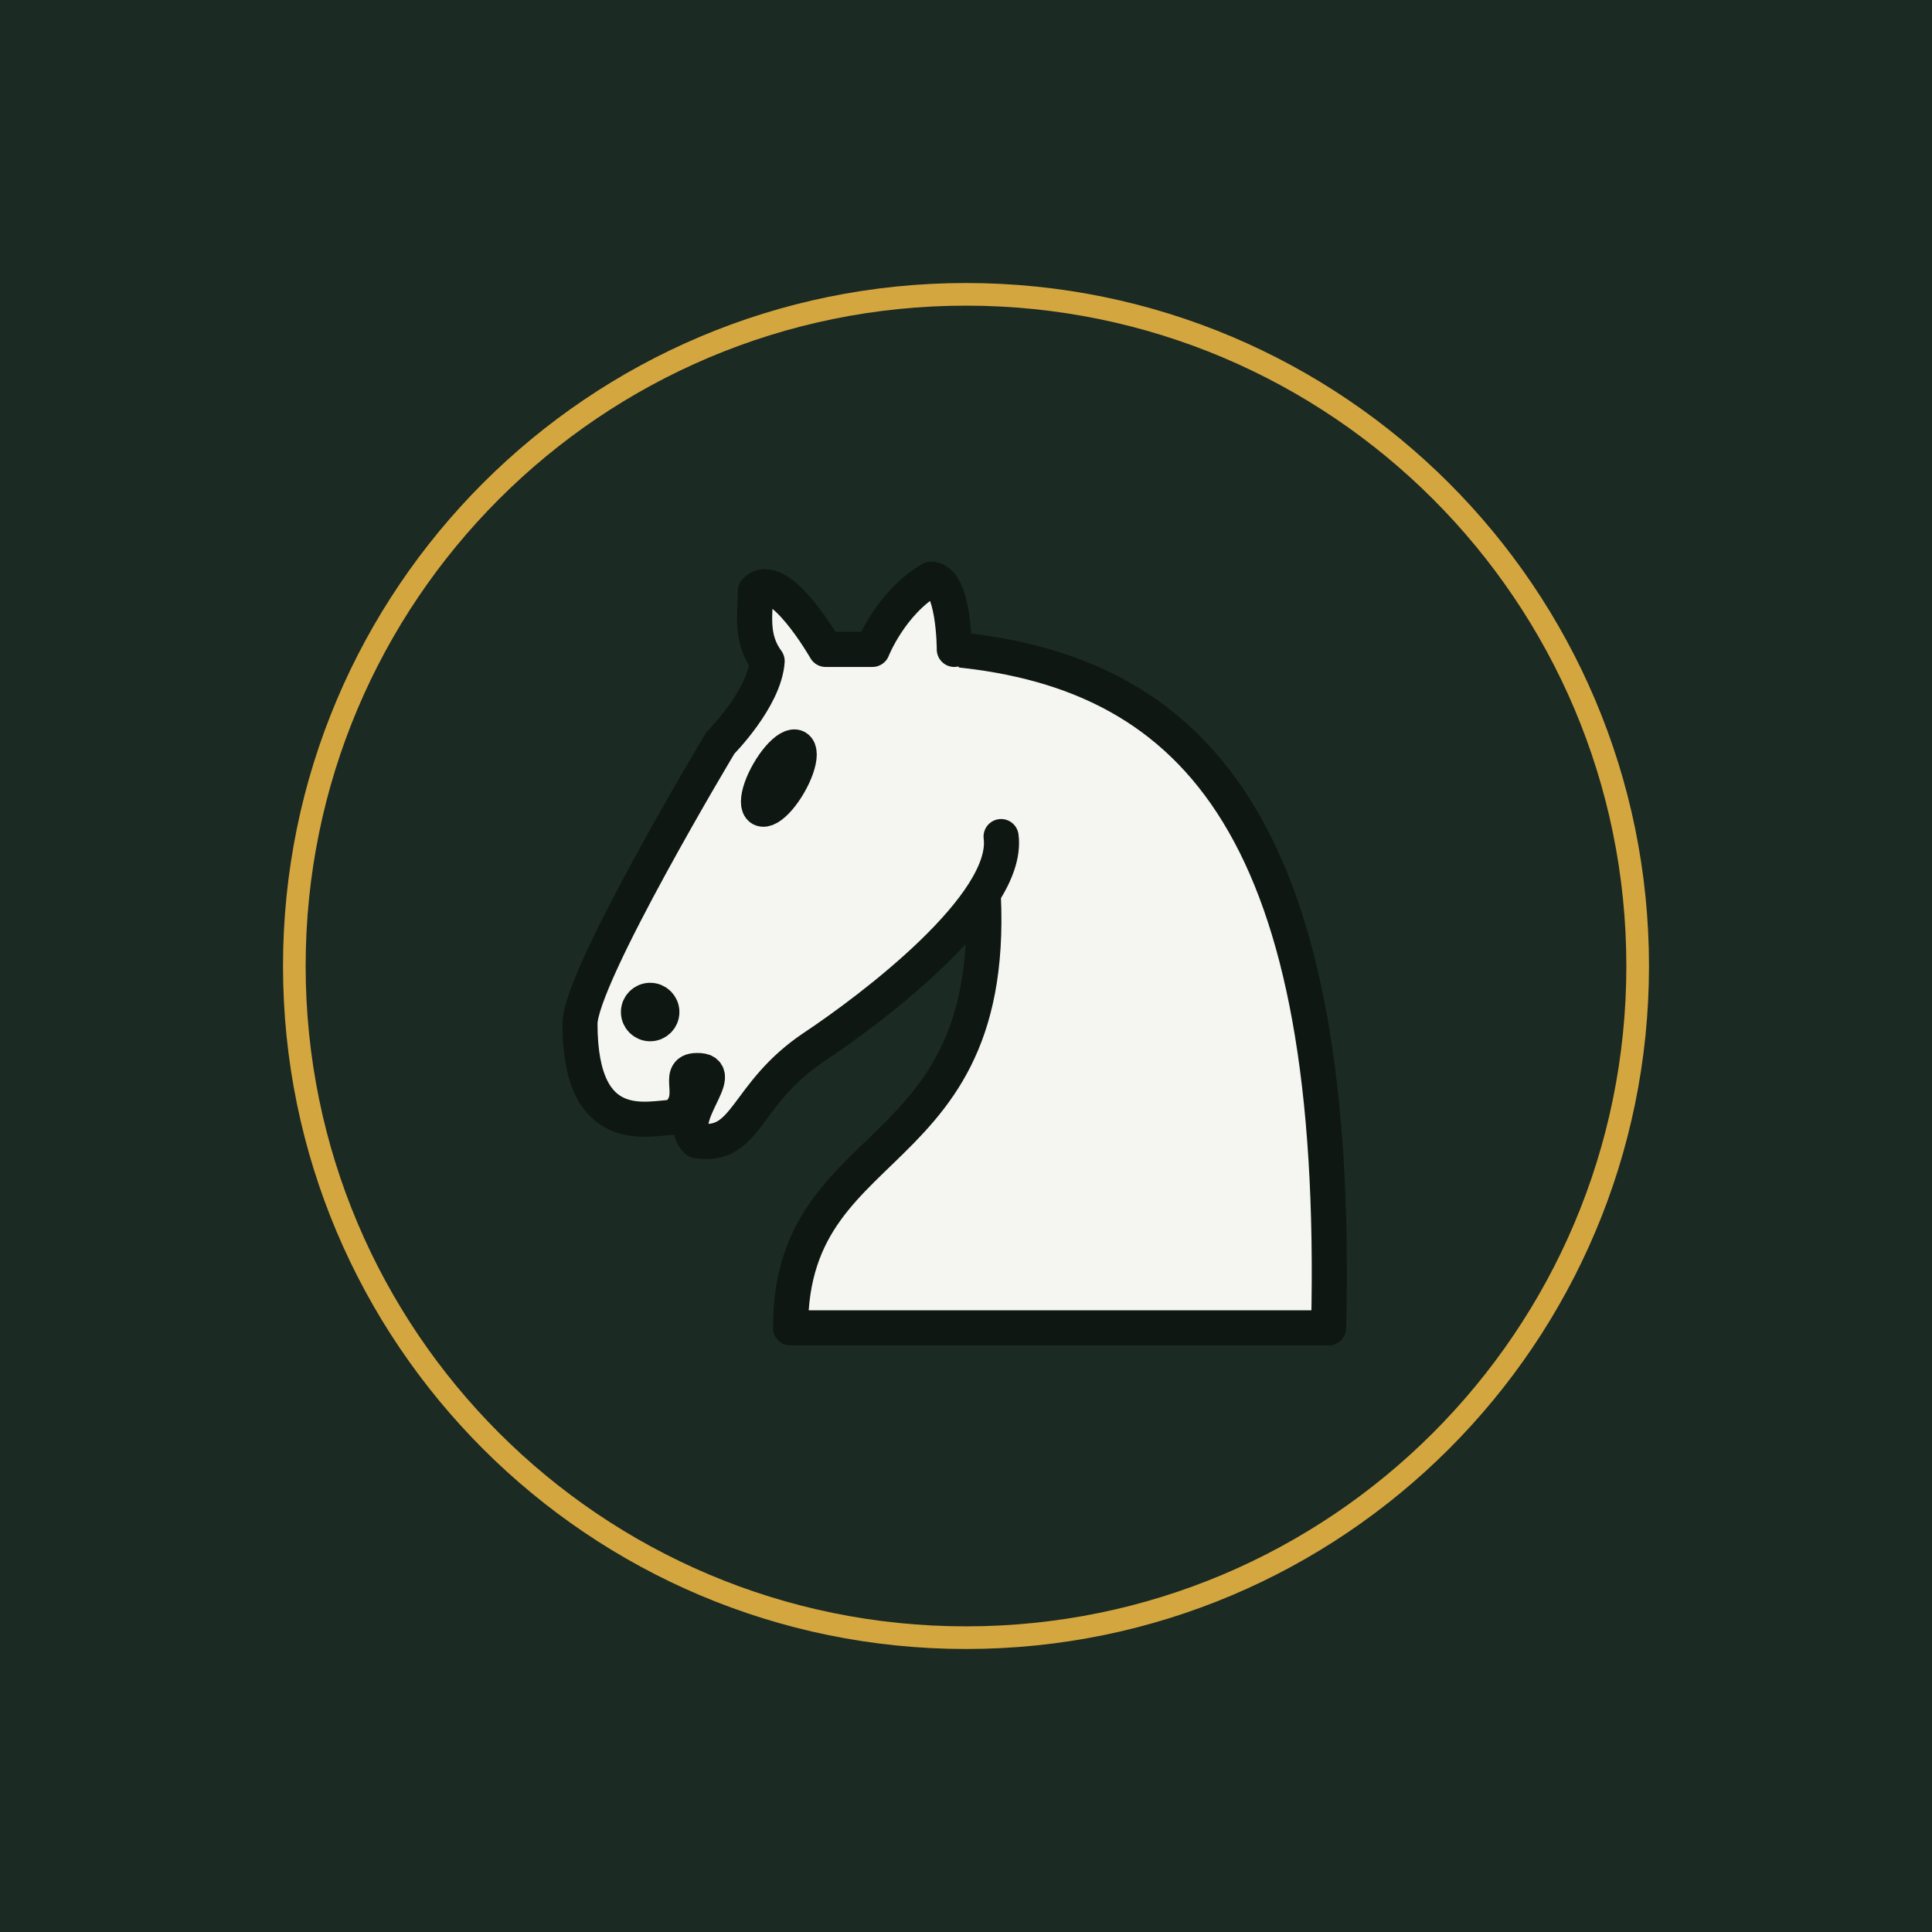
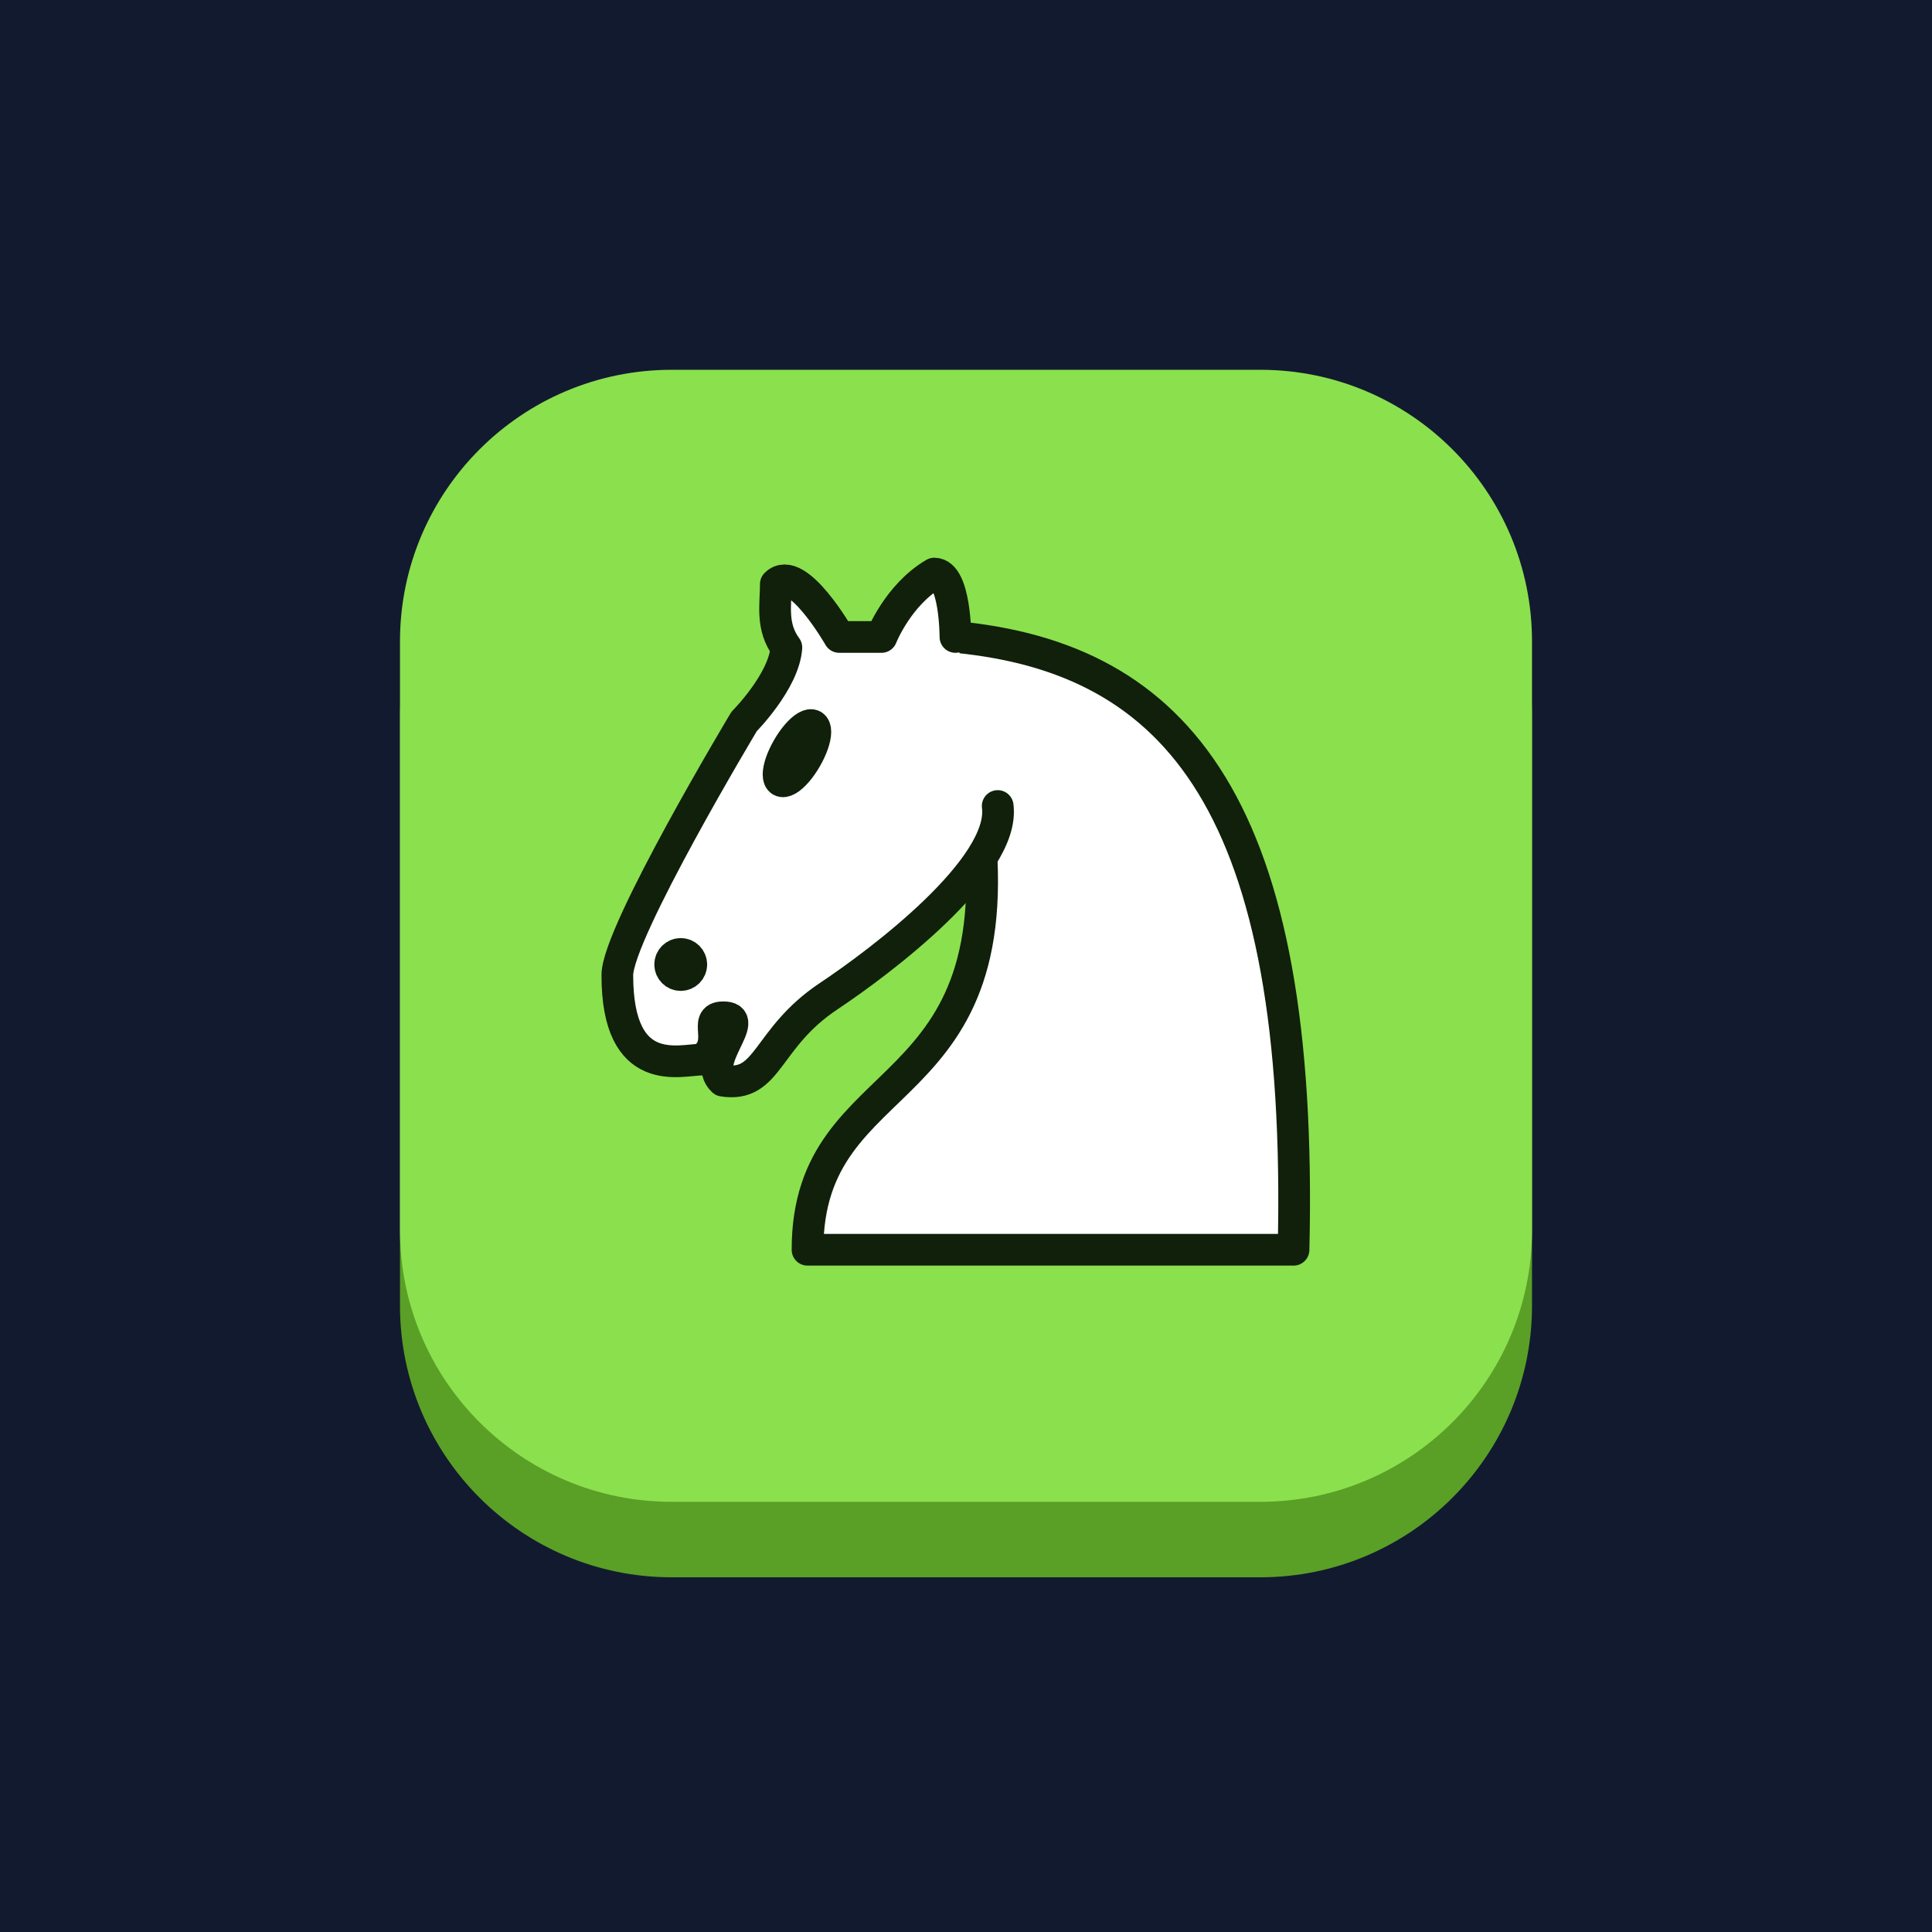
<svg xmlns="http://www.w3.org/2000/svg" width="512" height="512" viewBox="0 0 512 512">
-   <rect width="512" height="512" fill="#1B2A22" />
-   <circle cx="256" cy="256" r="178" fill="none" stroke="#D4A640" stroke-width="6" />
-   <g transform="translate(256 262) scale(6.2) translate(-22.5 -24.5)">
-     <g fill="none" fill-rule="evenodd" stroke="#0E1712" stroke-linecap="round" stroke-linejoin="round" stroke-width="1.5">
-       <path fill="#F5F6F2" d="M22 10c10.5 1 16.5 8 16 29H15c0-9 10-6.5 8-21" />
-       <path fill="#F5F6F2" d="M24 18c.38 2.91-5.55 7.37-8 9-3 2-2.82 4.34-5 4-1.042-.94 1.41-3.04 0-3-1 0 .19 1.23-1 2-1 0-4.003 1-4-4 0-2 6-12 6-12s1.89-1.9 2-3.5c-.73-.994-.5-2-.5-3 1-1 3 2.5 3 2.5h2s.78-1.992 2.5-3c1 0 1 3 1 3" />
-       <path fill="#0E1712" d="M9.5 25.5a.5.5 0 1 1-1 0 .5.5 0 1 1 1 0m5.433-9.75a.5 1.5 30 1 1-.866-.5.5 1.5 30 1 1 .866.5" />
+   <rect width="512" height="512" fill="#121A30" />
+   <rect x="106" y="118" width="300" height="300" rx="72" fill="#5A9F26" />
+   <rect x="106" y="98" width="300" height="300" rx="72" fill="#8BE04E" />
+   <g transform="translate(256 250) scale(5.6) translate(-22.5 -24.5)">
+     <g fill="none" fill-rule="evenodd" stroke="#10200A" stroke-linecap="round" stroke-linejoin="round" stroke-width="1.5">
+       <path fill="#FFFFFF" d="M22 10c10.5 1 16.5 8 16 29H15c0-9 10-6.5 8-21" />
+       <path fill="#FFFFFF" d="M24 18c.38 2.910-5.55 7.37-8 9-3 2-2.82 4.340-5 4-1.042-.94 1.410-3.040 0-3-1 0 .19 1.230-1 2-1 0-4.003 1-4-4 0-2 6-12 6-12s1.890-1.900 2-3.500c-.730-.994-.500-2-.500-3 1-1 3 2.500 3 2.500h2s.780-1.992 2.500-3c1 0 1 3 1 3" />
+       <path fill="#10200A" d="M9.5 25.5a.5.5 0 1 1-1 0 .5.5 0 1 1 1 0m5.433-9.75a.5 1.5 30 1 1-.866-.5.5 1.5 30 1 1 .866.5" />
    </g>
  </g>
</svg>
